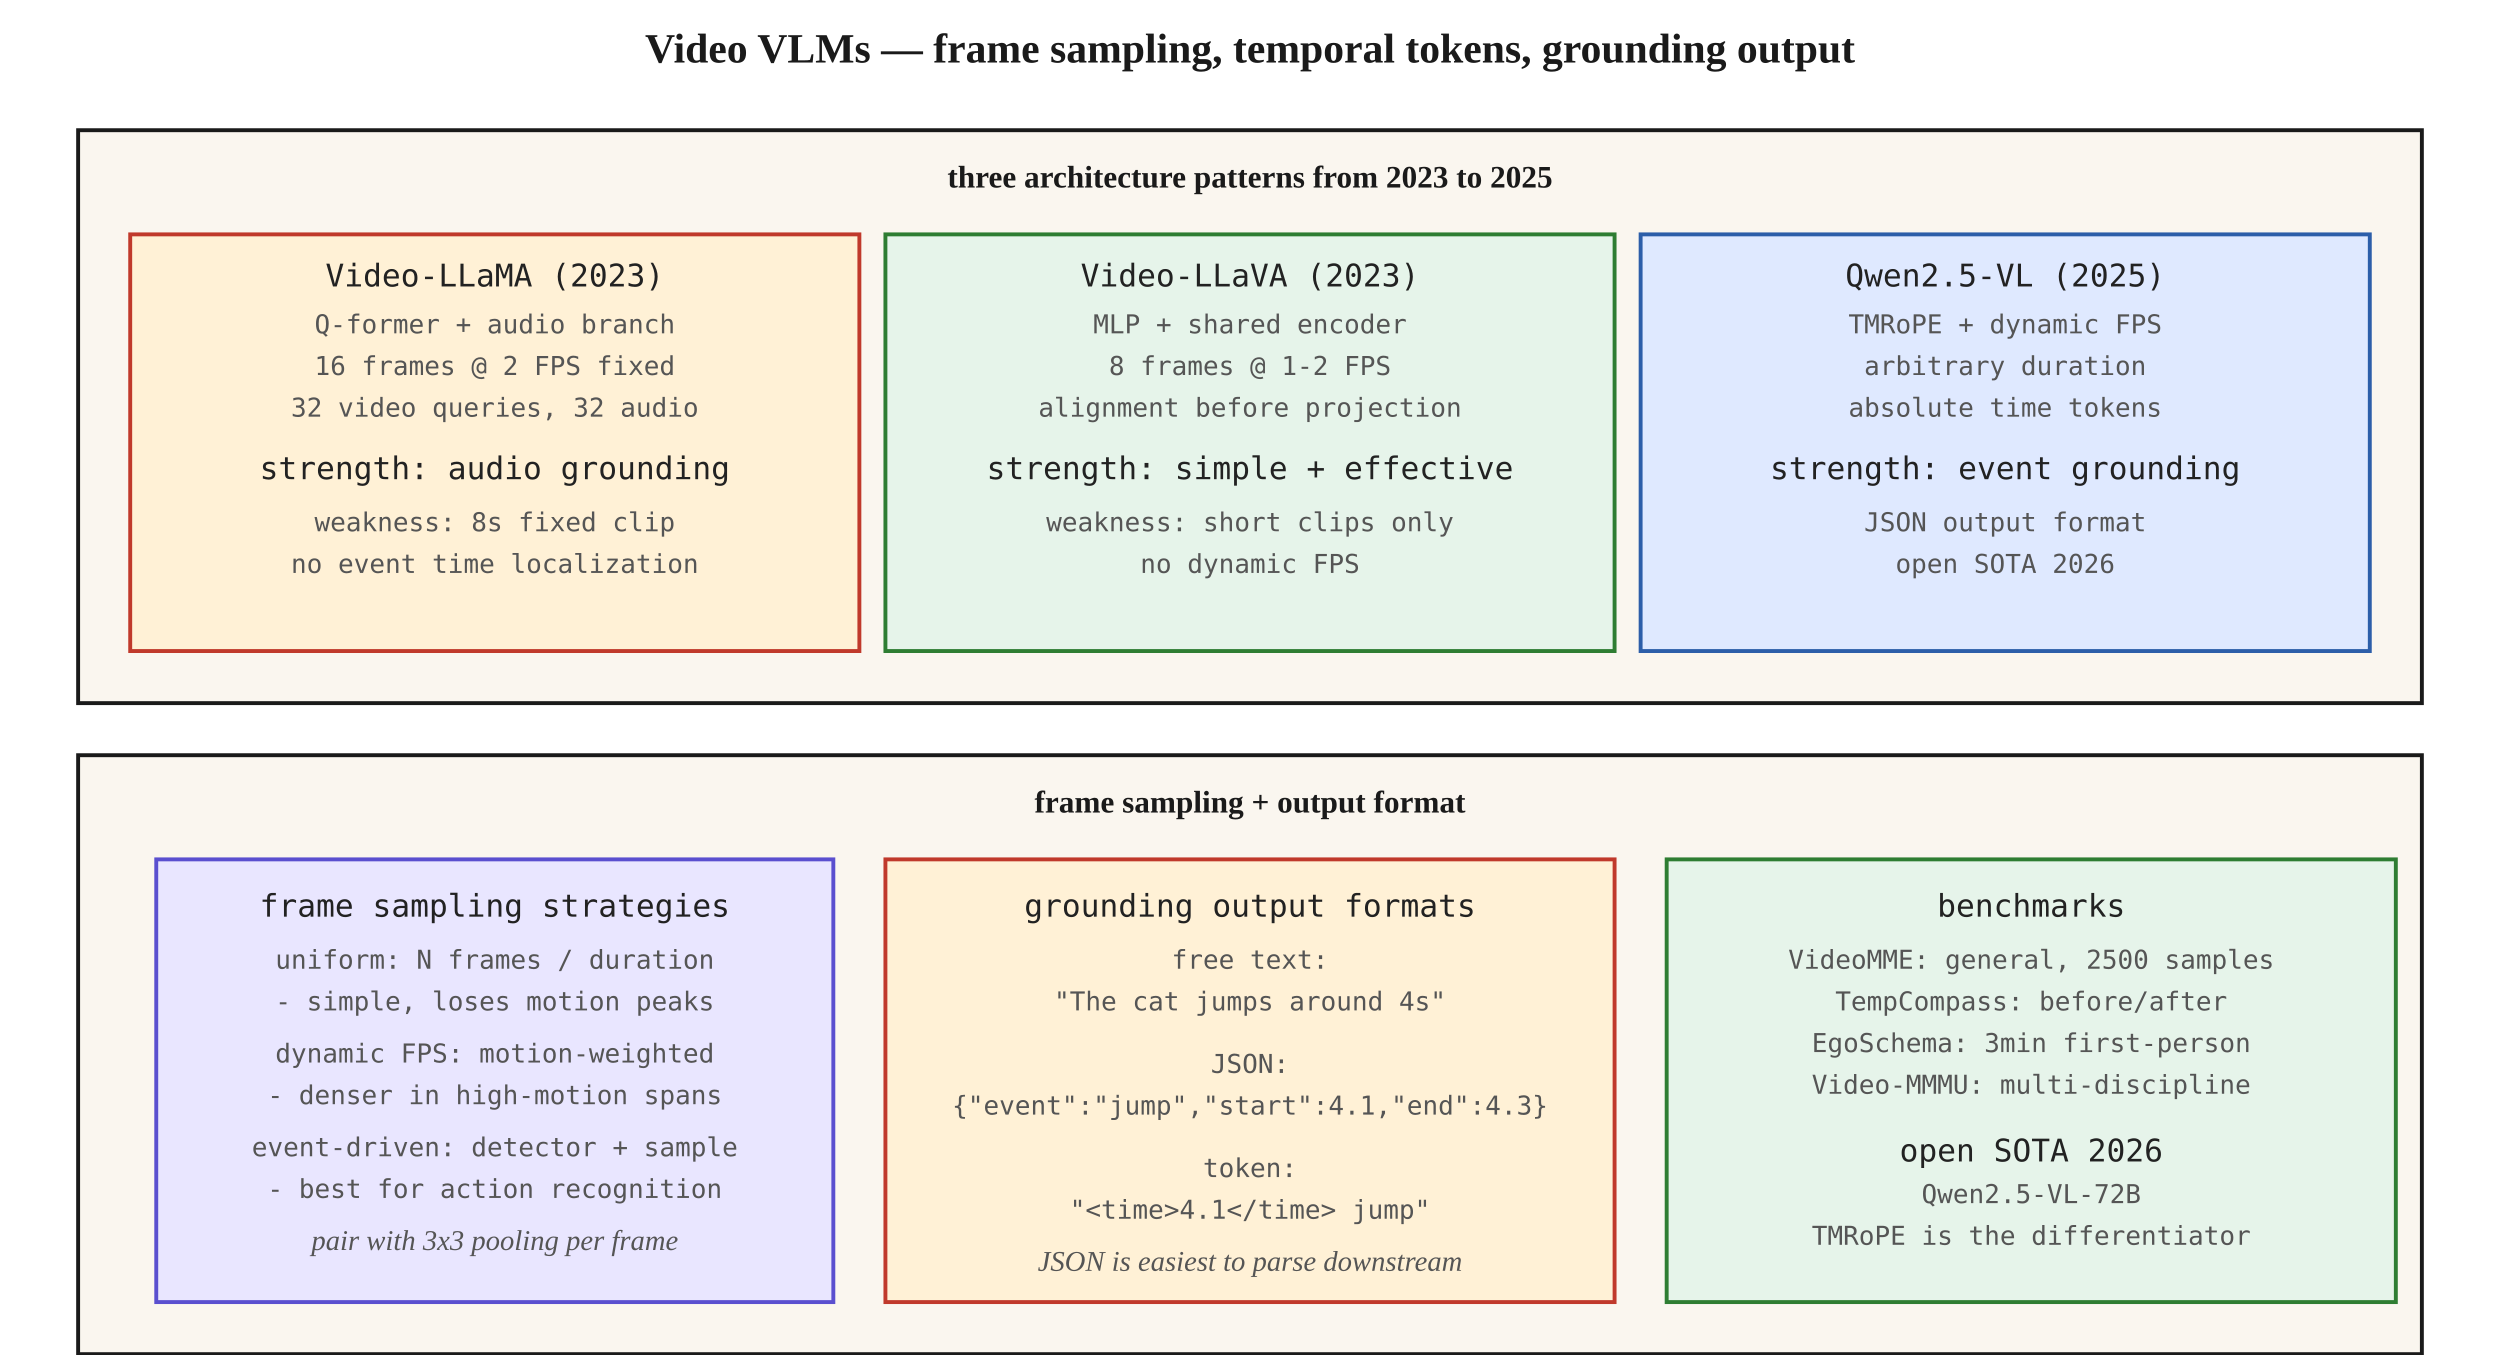
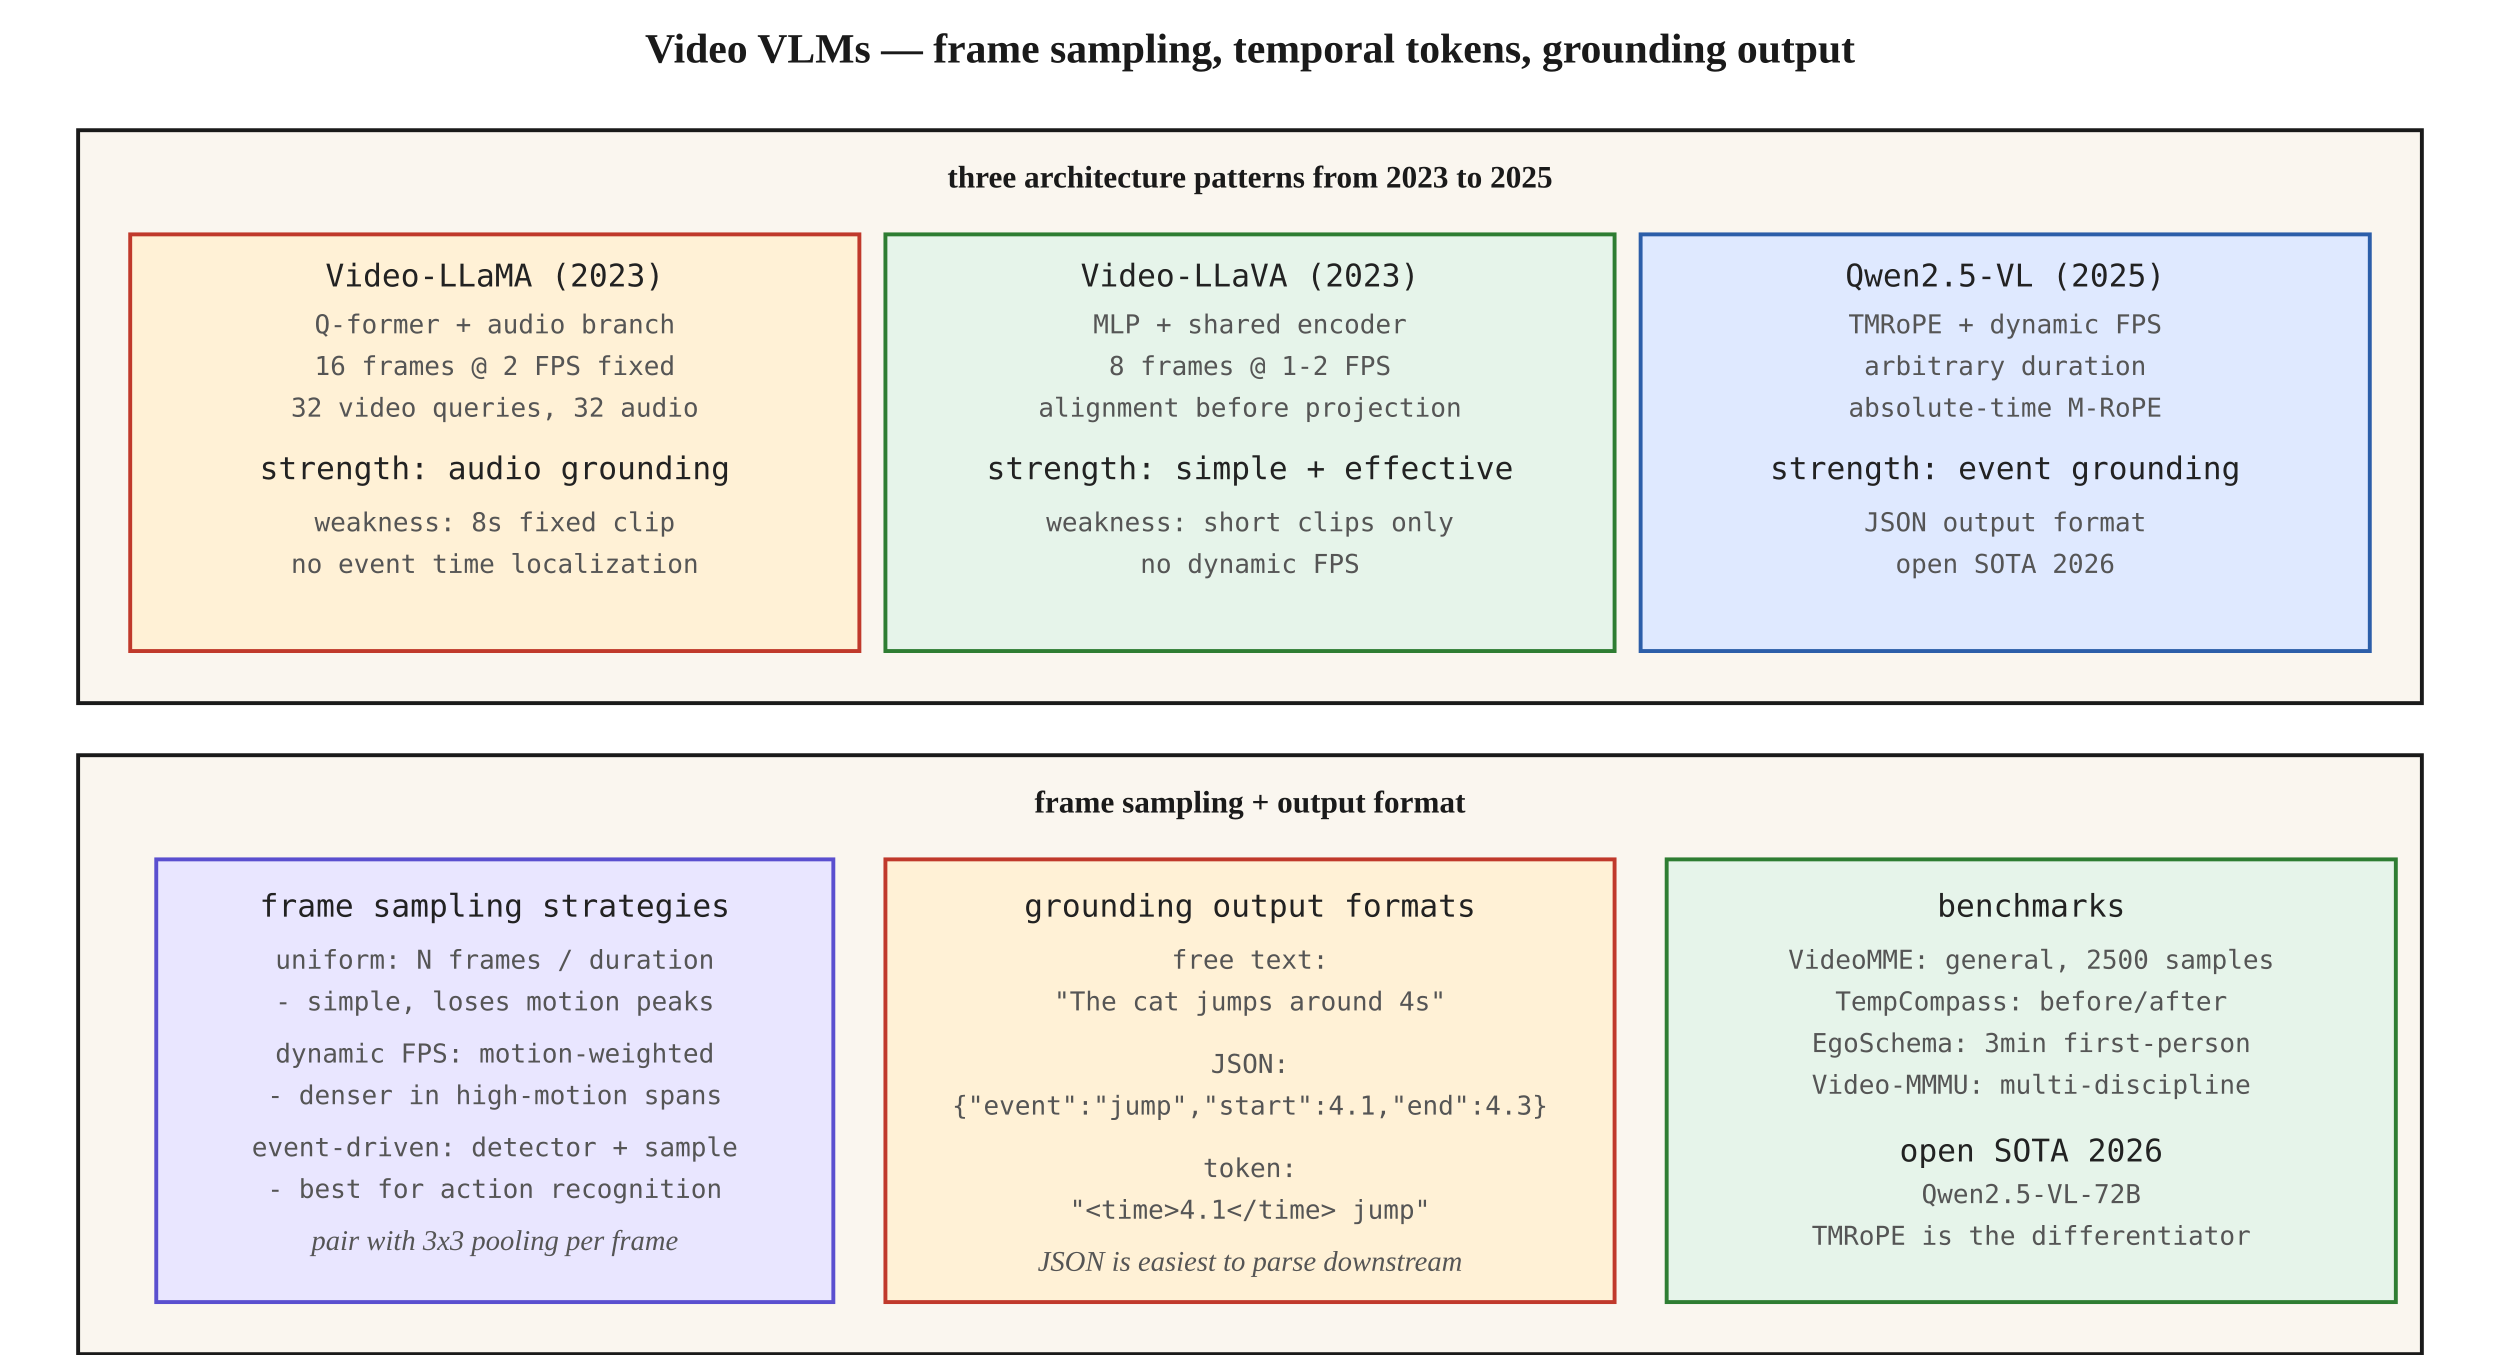
<svg xmlns="http://www.w3.org/2000/svg" viewBox="0 0 960 520" font-family="Georgia, 'Times New Roman', serif">
  <defs>
    <marker id="arrow" viewBox="0 0 10 10" refX="9" refY="5" markerWidth="6" markerHeight="6" orient="auto">
      <path d="M0,0 L10,5 L0,10 z" fill="#1a1a1a" />
    </marker>
    <style>
      .box { fill: #faf6ef; stroke: #1a1a1a; stroke-width: 1.5; }
      .hot { fill: #fff1d6; stroke: #c0392b; stroke-width: 1.5; }
      .cool { fill: #e6f4ea; stroke: #2e7d32; stroke-width: 1.5; }
      .cold { fill: #dfe9ff; stroke: #2c5ea9; stroke-width: 1.5; }
      .reg { fill: #e9e6ff; stroke: #5a4fcf; stroke-width: 1.5; }
      .step { font-size: 12px; font-family: 'Menlo', monospace; fill: #222; }
      .small { font-size: 10px; font-family: 'Menlo', monospace; fill: #555; }
      .caption { font-size: 11px; fill: #555; font-style: italic; }
      .title { font-size: 16px; font-weight: 700; fill: #1a1a1a; }
      .head { font-size: 12px; font-weight: 700; fill: #1a1a1a; }
    </style>
  </defs>
  <text x="480" y="24" text-anchor="middle" class="title">Video VLMs — frame sampling, temporal tokens, grounding output</text>
  <rect x="30" y="50" width="900" height="220" class="box" />
  <text x="480" y="72" text-anchor="middle" class="head">three architecture patterns from 2023 to 2025</text>
  <rect x="50" y="90" width="280" height="160" class="hot" />
  <text x="190" y="110" text-anchor="middle" class="step">Video-LLaMA (2023)</text>
  <text x="190" y="128" text-anchor="middle" class="small">Q-former + audio branch</text>
  <text x="190" y="144" text-anchor="middle" class="small">16 frames @ 2 FPS fixed</text>
  <text x="190" y="160" text-anchor="middle" class="small">32 video queries, 32 audio</text>
  <text x="190" y="184" text-anchor="middle" class="step">strength: audio grounding</text>
  <text x="190" y="204" text-anchor="middle" class="small">weakness: 8s fixed clip</text>
  <text x="190" y="220" text-anchor="middle" class="small">no event time localization</text>
  <rect x="340" y="90" width="280" height="160" class="cool" />
  <text x="480" y="110" text-anchor="middle" class="step">Video-LLaVA (2023)</text>
  <text x="480" y="128" text-anchor="middle" class="small">MLP + shared encoder</text>
  <text x="480" y="144" text-anchor="middle" class="small">8 frames @ 1-2 FPS</text>
  <text x="480" y="160" text-anchor="middle" class="small">alignment before projection</text>
  <text x="480" y="184" text-anchor="middle" class="step">strength: simple + effective</text>
  <text x="480" y="204" text-anchor="middle" class="small">weakness: short clips only</text>
  <text x="480" y="220" text-anchor="middle" class="small">no dynamic FPS</text>
  <rect x="630" y="90" width="280" height="160" class="cold" />
  <text x="770" y="110" text-anchor="middle" class="step">Qwen2.5-VL (2025)</text>
  <text x="770" y="128" text-anchor="middle" class="small">TMRoPE + dynamic FPS</text>
  <text x="770" y="144" text-anchor="middle" class="small">arbitrary duration</text>
-   <text x="770" y="160" text-anchor="middle" class="small">absolute time tokens</text>
+   <text x="770" y="160" text-anchor="middle" class="small">absolute-time M-RoPE</text>
  <text x="770" y="184" text-anchor="middle" class="step">strength: event grounding</text>
  <text x="770" y="204" text-anchor="middle" class="small">JSON output format</text>
  <text x="770" y="220" text-anchor="middle" class="small">open SOTA 2026</text>
  <rect x="30" y="290" width="900" height="230" class="box" />
  <text x="480" y="312" text-anchor="middle" class="head">frame sampling + output format</text>
  <rect x="60" y="330" width="260" height="170" class="reg" />
  <text x="190" y="352" text-anchor="middle" class="step">frame sampling strategies</text>
  <text x="190" y="372" text-anchor="middle" class="small">uniform: N frames / duration</text>
  <text x="190" y="388" text-anchor="middle" class="small">- simple, loses motion peaks</text>
  <text x="190" y="408" text-anchor="middle" class="small">dynamic FPS: motion-weighted</text>
  <text x="190" y="424" text-anchor="middle" class="small">- denser in high-motion spans</text>
  <text x="190" y="444" text-anchor="middle" class="small">event-driven: detector + sample</text>
  <text x="190" y="460" text-anchor="middle" class="small">- best for action recognition</text>
  <text x="190" y="480" text-anchor="middle" class="caption">pair with 3x3 pooling per frame</text>
  <rect x="340" y="330" width="280" height="170" class="hot" />
  <text x="480" y="352" text-anchor="middle" class="step">grounding output formats</text>
  <text x="480" y="372" text-anchor="middle" class="small">free text:</text>
  <text x="480" y="388" text-anchor="middle" class="small">"The cat jumps around 4s"</text>
  <text x="480" y="412" text-anchor="middle" class="small">JSON:</text>
  <text x="480" y="428" text-anchor="middle" class="small">{"event":"jump","start":4.1,"end":4.3}</text>
  <text x="480" y="452" text-anchor="middle" class="small">token:</text>
  <text x="480" y="468" text-anchor="middle" class="small">"&lt;time&gt;4.1&lt;/time&gt; jump"</text>
  <text x="480" y="488" text-anchor="middle" class="caption">JSON is easiest to parse downstream</text>
  <rect x="640" y="330" width="280" height="170" class="cool" />
  <text x="780" y="352" text-anchor="middle" class="step">benchmarks</text>
  <text x="780" y="372" text-anchor="middle" class="small">VideoMME: general, 2500 samples</text>
  <text x="780" y="388" text-anchor="middle" class="small">TempCompass: before/after</text>
  <text x="780" y="404" text-anchor="middle" class="small">EgoSchema: 3min first-person</text>
  <text x="780" y="420" text-anchor="middle" class="small">Video-MMMU: multi-discipline</text>
  <text x="780" y="446" text-anchor="middle" class="step">open SOTA 2026</text>
  <text x="780" y="462" text-anchor="middle" class="small">Qwen2.5-VL-72B</text>
  <text x="780" y="478" text-anchor="middle" class="small">TMRoPE is the differentiator</text>
</svg>
